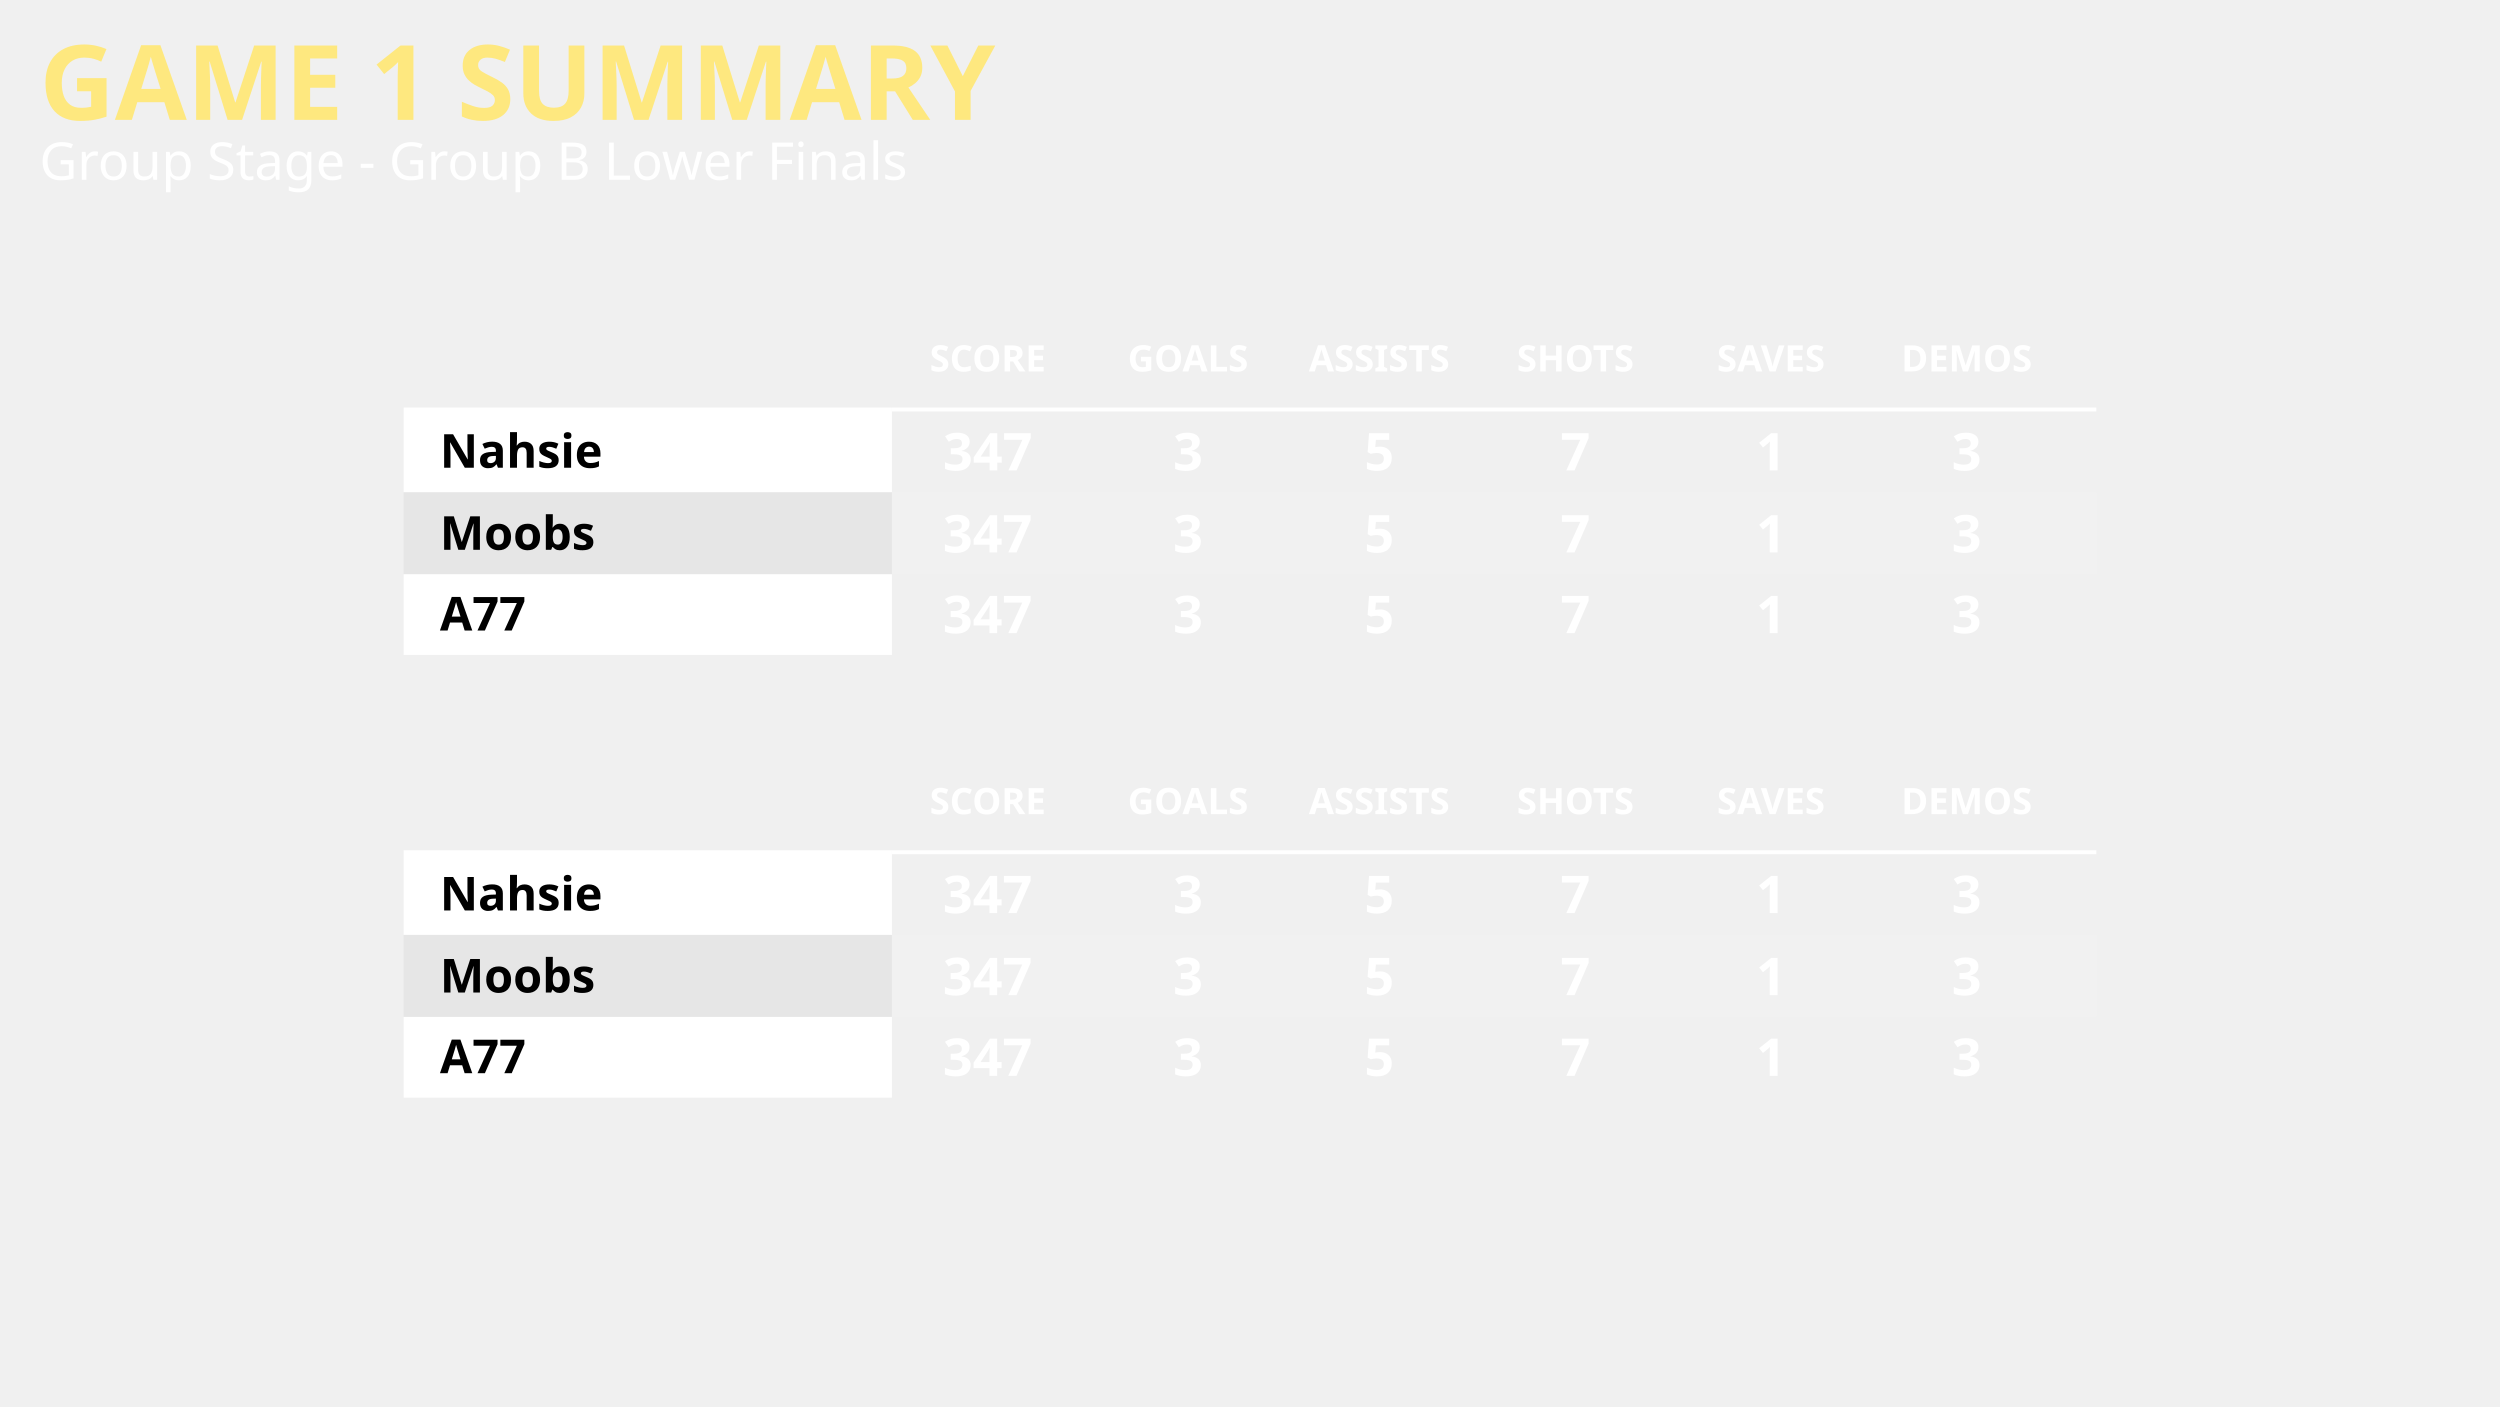
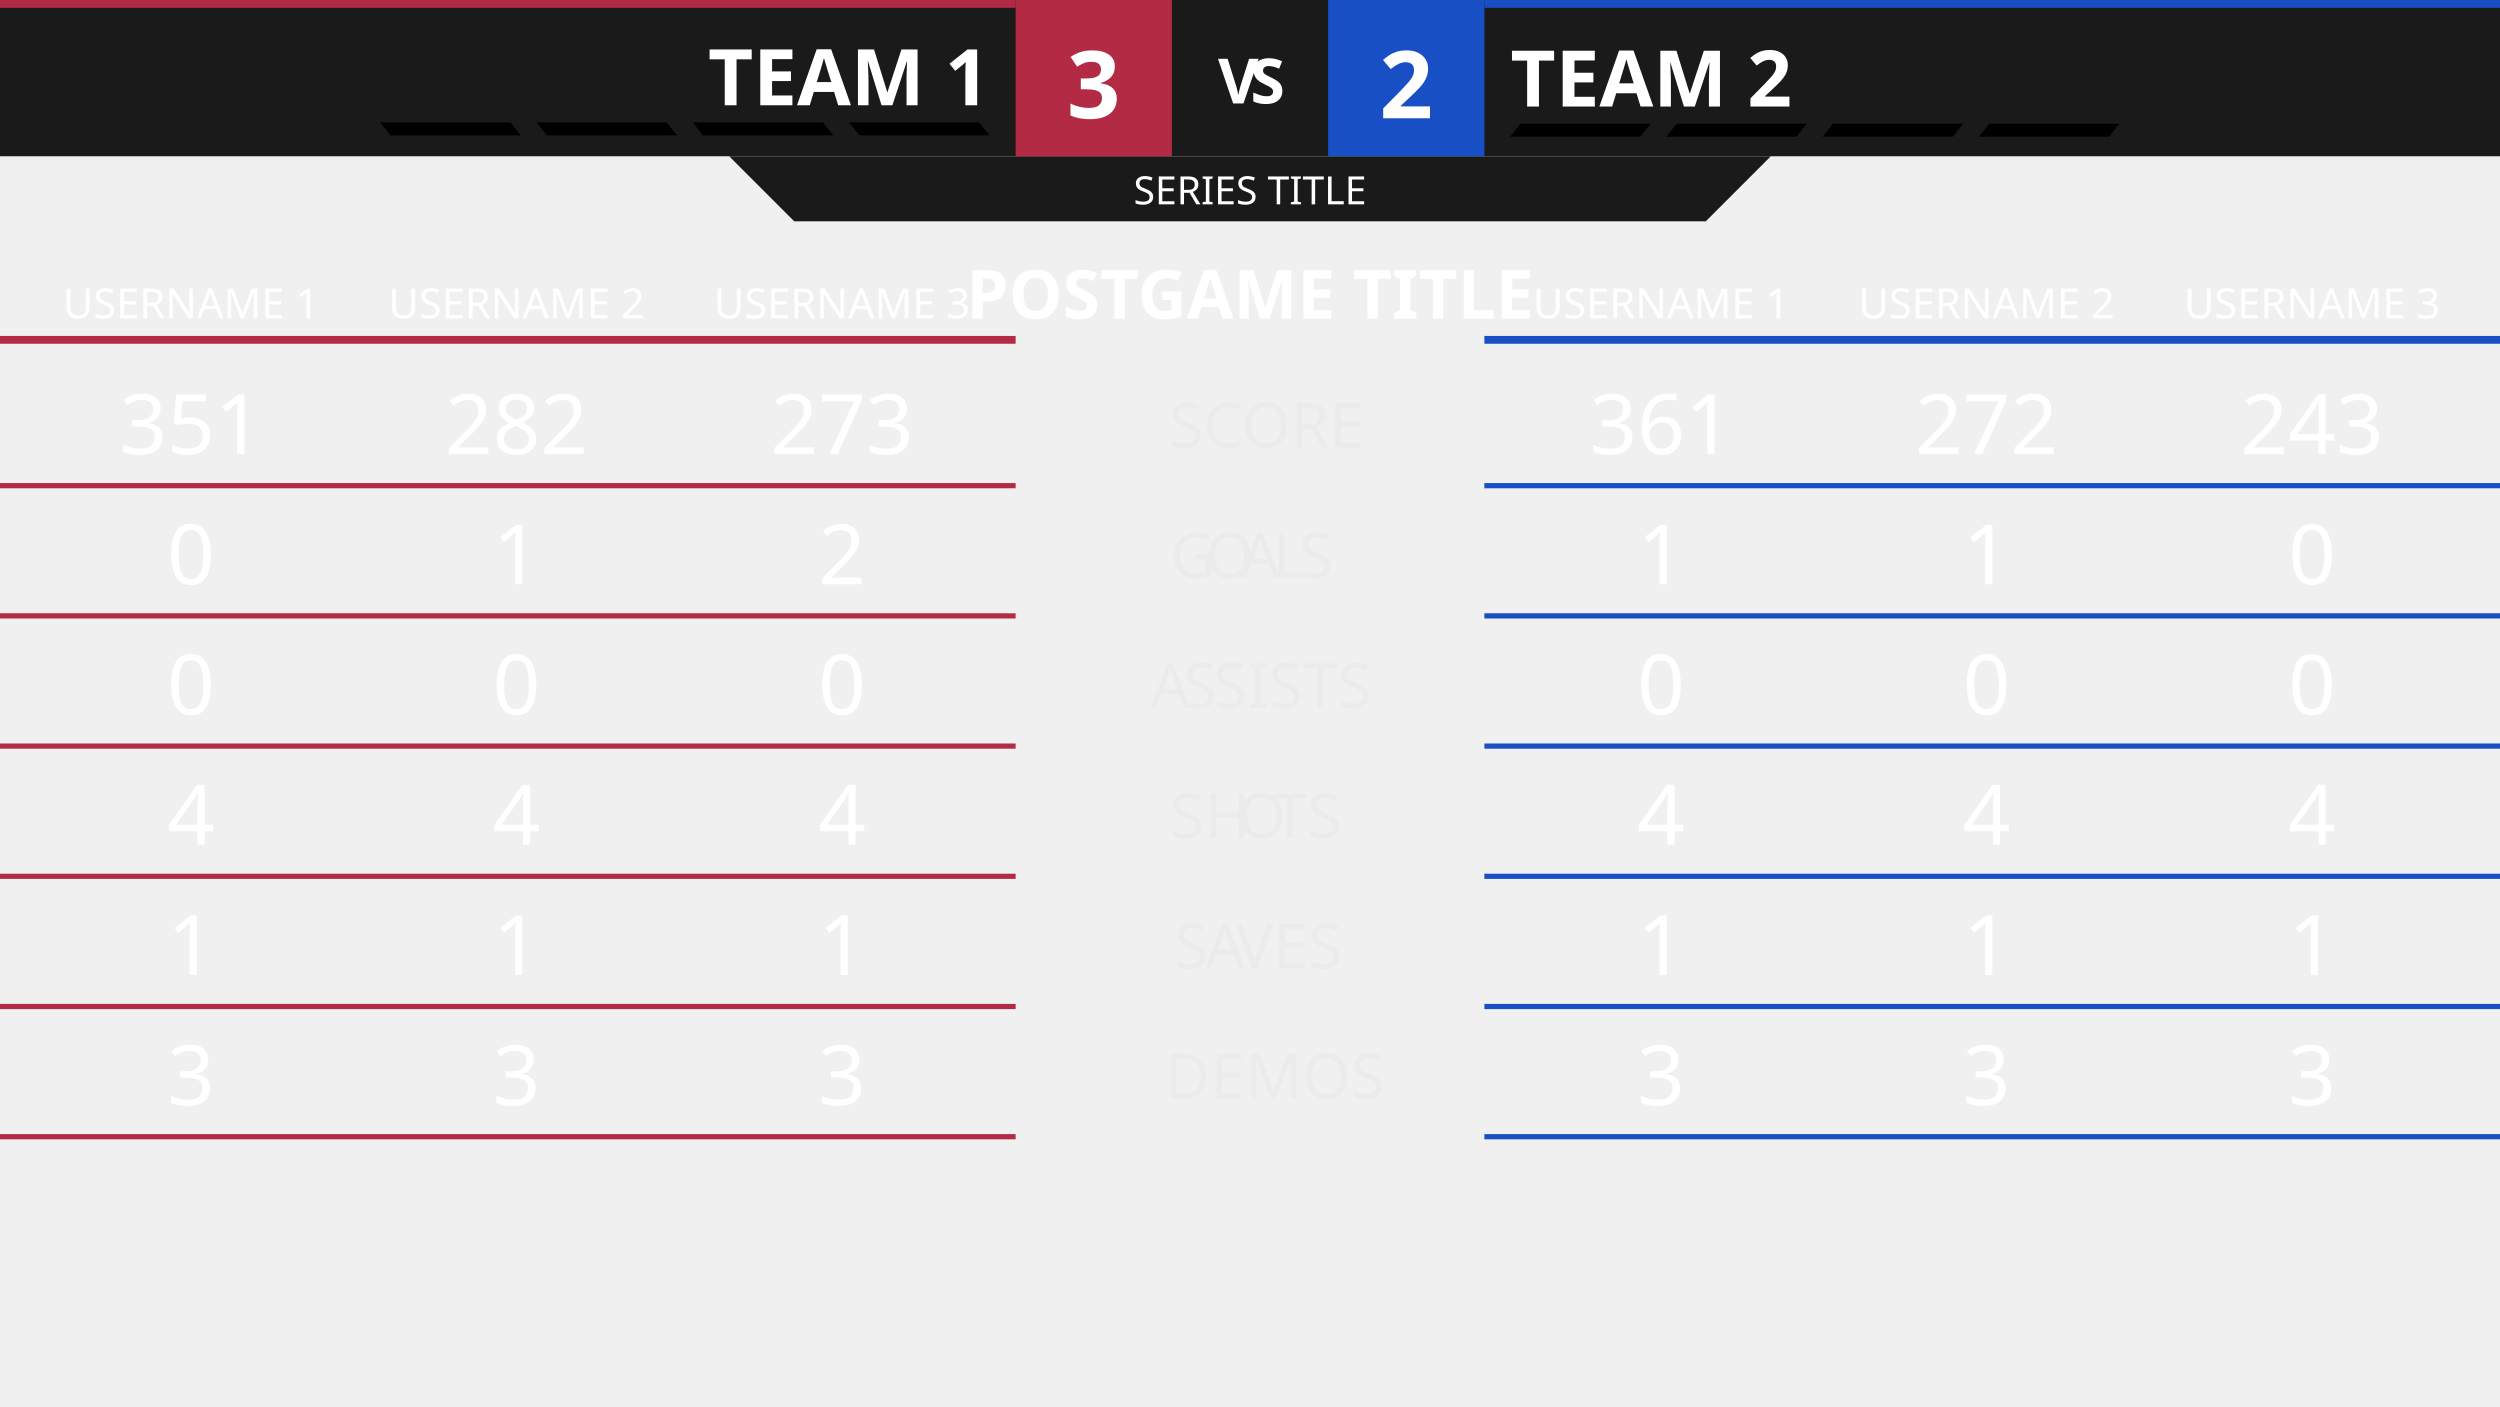
- <svg xmlns="http://www.w3.org/2000/svg" xmlns:xlink="http://www.w3.org/1999/xlink" id="Layer_2" data-name="Layer 2" viewBox="0 0 1920 1080">
+ <svg xmlns="http://www.w3.org/2000/svg" id="RL_Scoreboard" data-name="RL Scoreboard" viewBox="0 0 1920 1080">
  <defs>
    <style>
      .cls-1 {
+         letter-spacing: 0em;
+       }
+ 
+       .cls-2 {
+         letter-spacing: 0em;
+       }
+ 
+       .cls-3 {
+         fill: url(#linear-gradient-2);
+       }
+ 
+       .cls-4 {
+         letter-spacing: -.03em;
+       }
+ 
+       .cls-5 {
+         font-size: 72px;
+       }
+ 
+       .cls-5, .cls-6, .cls-7, .cls-8, .cls-9, .cls-10, .cls-11, .cls-12 {
+         fill: #fff;
+       }
+ 
+       .cls-5, .cls-8, .cls-9, .cls-11 {
+         font-family: Oswald-SemiBold, Oswald;
+         font-weight: 600;
+       }
+ 
+       .cls-6 {
+         font-size: 32px;
+       }
+ 
+       .cls-6, .cls-13, .cls-10, .cls-12 {
+         font-family: Oswald-Medium, Oswald;
+         font-weight: 500;
+       }
+ 
+       .cls-14 {
+         letter-spacing: 0em;
+       }
+ 
+       .cls-15 {
+         letter-spacing: -.03em;
+       }
+ 
+       .cls-16 {
+         letter-spacing: 0em;
+       }
+ 
+       .cls-8 {
+         font-size: 52px;
+       }
+ 
+       .cls-17 {
+         fill: url(#linear-gradient-3);
+       }
+ 
+       .cls-18 {
+         letter-spacing: -.04em;
+       }
+ 
+       .cls-19 {
+         letter-spacing: 0em;
+       }
+ 
+       .cls-20 {
+         fill: #184fc4;
+       }
+ 
+       .cls-21 {
+         letter-spacing: 0em;
+       }
+ 
+       .cls-22 {
+         letter-spacing: 0em;
+       }
+ 
+       .cls-23 {
+         letter-spacing: 0em;
+       }
+ 
+       .cls-24 {
+         letter-spacing: 0em;
+       }
+ 
+       .cls-25 {
+         letter-spacing: 0em;
+       }
+ 
+       .cls-13 {
+         fill: #ebebeb;
+       }
+ 
+       .cls-13, .cls-9 {
+         font-size: 48px;
+       }
+ 
+       .cls-26 {
+         fill: #b32a45;
+       }
+ 
+       .cls-27 {
+         letter-spacing: -.03em;
+       }
+ 
+       .cls-28 {
+         letter-spacing: 0em;
+       }
+ 
+       .cls-29 {
+         fill: #1a1a1a;
+       }
+ 
+       .cls-30 {
+         letter-spacing: -.04em;
+       }
+ 
+       .cls-31 {
+         letter-spacing: 0em;
+       }
+ 
+       .cls-32 {
+         letter-spacing: -.03em;
+       }
+ 
+       .cls-33 {
+         letter-spacing: -.03em;
+       }
+ 
+       .cls-10 {
+         font-size: 30px;
+       }
+ 
+       .cls-11 {
+         font-size: 60px;
+       }
+ 
+       .cls-12 {
+         font-size: 64px;
+       }
+ 
+       .cls-34 {
        fill: url(#linear-gradient);
      }
- 
-       .cls-1, .cls-2, .cls-3, .cls-4, .cls-5 {
-         stroke-width: 0px;
-       }
- 
-       .cls-6, .cls-7, .cls-8, .cls-3, .cls-5 {
-         fill: #fff;
-       }
- 
-       .cls-6, .cls-7, .cls-9, .cls-10 {
-         font-family: Industry-Bold, Industry;
-         font-weight: 700;
-       }
- 
-       .cls-6, .cls-8 {
-         font-size: 40px;
-       }
- 
-       .cls-11 {
-         letter-spacing: 0em;
-       }
- 
-       .cls-12 {
-         letter-spacing: 0em;
-       }
- 
-       .cls-13 {
-         letter-spacing: -.01em;
-       }
- 
-       .cls-14 {
-         letter-spacing: 0em;
-       }
- 
-       .cls-15 {
-         letter-spacing: -.01em;
-       }
- 
-       .cls-16 {
-         letter-spacing: -.02em;
-       }
- 
-       .cls-17 {
-         letter-spacing: -.08em;
-       }
- 
-       .cls-18 {
-         letter-spacing: -.02em;
-       }
- 
-       .cls-7 {
-         font-size: 28px;
-       }
- 
-       .cls-19 {
-         letter-spacing: 0em;
-       }
- 
-       .cls-20 {
-         letter-spacing: 0em;
-       }
- 
-       .cls-21 {
-         letter-spacing: 0em;
-       }
- 
-       .cls-22 {
-         letter-spacing: -.01em;
-       }
- 
-       .cls-8 {
-         filter: url(#drop-shadow-2);
-         font-family: Industry-Demi, Industry;
-         font-weight: 300;
-       }
- 
-       .cls-23 {
-         letter-spacing: -.02em;
-       }
- 
-       .cls-2 {
-         fill: url(#linear-gradient-2);
-       }
- 
-       .cls-24 {
-         letter-spacing: -.01em;
-       }
- 
-       .cls-25 {
-         letter-spacing: 0em;
-       }
- 
-       .cls-26 {
-         letter-spacing: -.01em;
-       }
- 
-       .cls-9 {
-         font-size: 36px;
-       }
- 
-       .cls-9, .cls-4 {
-         fill: #000;
-       }
- 
-       .cls-10 {
-         fill: #fee87f;
-         filter: url(#drop-shadow-1);
-         font-size: 80px;
-       }
- 
-       .cls-27 {
-         letter-spacing: 0em;
-       }
- 
-       .cls-28 {
-         letter-spacing: -.01em;
-       }
- 
-       .cls-4, .cls-5 {
-         opacity: .1;
-       }
    </style>
-     <LinearGradient id="linear-gradient" x1="1147.5" y1="238" x2="1147.5" y2="503" gradientUnits="userSpaceOnUse">
-       <stop offset="0" stop-color="#202020" />
-       <stop offset="1" stop-color="#121212" />
+     <LinearGradient id="linear-gradient" x1="545.51" y1="145" x2="1374.49" y2="145" gradientUnits="userSpaceOnUse">
+       <stop offset="0" stop-color="#fff" />
+       <stop offset=".13" stop-color="#b3b3b3" />
+       <stop offset=".25" stop-color="#f5f5f5" />
+       <stop offset=".41" stop-color="gray" />
+       <stop offset=".58" stop-color="#f5f5f5" />
+       <stop offset=".75" stop-color="#ababab" />
+       <stop offset="1" stop-color="#f2f2f2" />
    </LinearGradient>
-     <LinearGradient id="linear-gradient-2" y1="578" y2="843" xlink:href="#linear-gradient" />
-     <Filter id="drop-shadow-1" filterUnits="userSpaceOnUse">
-       <feOffset dx="3" dy="3" />
-       <feGaussianBlur result="blur" stdDeviation="0" />
-       <feFlood flood-color="#000" flood-opacity="1" />
-       <feComposite in2="blur" operator="in" />
-       <feComposite in="SourceGraphic" />
-     </Filter>
-     <Filter id="drop-shadow-2" filterUnits="userSpaceOnUse">
-       <feOffset dx="2" dy="2" />
-       <feGaussianBlur result="blur-2" stdDeviation="0" />
-       <feFlood flood-color="#000" flood-opacity="1" />
-       <feComposite in2="blur-2" operator="in" />
-       <feComposite in="SourceGraphic" />
-     </Filter>
+     <LinearGradient id="linear-gradient-2" x1="0" y1="60" x2="780" y2="60" gradientUnits="userSpaceOnUse">
+       <stop offset="0" stop-color="#b32a45" stop-opacity=".2" />
+       <stop offset="1" stop-color="#b32a45" stop-opacity=".6" />
+     </LinearGradient>
+     <LinearGradient id="linear-gradient-3" x1="1140" y1="60" x2="1920" y2="60" gradientUnits="userSpaceOnUse">
+       <stop offset="0" stop-color="#184fc4" stop-opacity=".6" />
+       <stop offset="1" stop-color="#184fc4" stop-opacity=".2" />
+     </LinearGradient>
  </defs>
-   <g id="RL_Scoreboard" data-name="RL Scoreboard">
-     <g id="Top_Team" data-name="Top Team">
-       <image id="team1Banner" data-name="Team Nameplate" transform="translate(310 237.99) scale(.16)" />
-       <g id="Backplate_Line" data-name="Backplate &amp;amp; Line">
-         <rect class="cls-1" x="685" y="238" width="925" height="265" />
-         <g id="Layer_66" data-name="Layer 66">
-           <rect class="cls-3" x="685" y="313" width="925" height="3" />
+   <g id="Descriptor_bar" data-name="Descriptor bar">
+     <polygon class="cls-29" points="1310 170 610 170 560 120 1360 120 1310 170" />
+     <path class="cls-34" d="M1360,120l-50,50h-700l-50-50h800M1374.49,114h-828.97l10.24,10.24,50,50,1.76,1.76h704.97l1.76-1.76,50-50,10.24-10.24h0Z" />
+   </g>
+   <text class="cls-10" transform="translate(960 156.93)" text-anchor="middle">SERIES TITLE</text>
+   <rect id="Backplate_Top_Bar" data-name="Backplate Top Bar" class="cls-29" y="0" width="1920" height="120" />
+   <g id="Left_Team" data-name="Left Team">
+     <g id="Top_Bar_Element" data-name="Top Bar Element">
+       <rect id="Team_Gradient" data-name="Team Gradient" class="cls-3" y="0" width="780" height="120" />
+       <rect class="cls-26" x="780" y="0" width="120" height="120" />
+       <rect class="cls-26" y="0" width="780" height="6" />
+       <text id="team1Score" class="cls-5" transform="translate(840 90.83)" text-anchor="middle">3</text>
+       <text id="team1Name" class="cls-11" transform="translate(760 80.83)" text-anchor="end">TEAM 1</text>
+       <image id="team1Logo" width="1695" height="1695" transform="translate(10 8) scale(.06)" />
+       <g id="SCORELINE_Bo7" data-name="SCORELINE Bo7">
+         <g id="box_4" data-name="box 4">
+           <polygon id="team1Bo7Box1" points="400 104 300 104 292 94 392 94 400 104" />
        </g>
-       </g>
-       <rect id="white_plate" data-name="white plate" class="cls-3" x="310" y="313" width="375" height="190" />
-       <rect id="white_graying" data-name="white graying" class="cls-4" x="310" y="378" width="375" height="63" />
-       <rect id="black_graying" data-name="black graying" class="cls-5" x="685" y="378" width="925" height="63" />
-       <g id="P3_Stats" data-name="P3 Stats">
-         <text class="cls-6" transform="translate(758.49 486.26)" id="team1P3Score" text-anchor="middle">347</text>
-         <text class="cls-6" transform="translate(912.41 486.26)" id="team1P3Goals" text-anchor="middle">3</text>
-         <text class="cls-6" transform="translate(1059.27 486.26)" id="team1P3Assists" text-anchor="middle">5</text>
-         <text class="cls-6" transform="translate(1209.93 486.26)" id="team1P3Shots" text-anchor="middle">7</text>
-         <text class="cls-6" transform="translate(1360.11 486.26)" id="team1P3Saves" text-anchor="middle">1</text>
-         <text class="cls-6" transform="translate(1510.41 486.26)" id="team1P3Demos" text-anchor="middle">3</text>
-       </g>
-       <g id="P2_Stats" data-name="P2 Stats">
-         <text class="cls-6" transform="translate(758.49 424.26)" id="team1P2Score" text-anchor="middle">347</text>
-         <text class="cls-6" transform="translate(912.41 424.26)" id="team1P2Goals" text-anchor="middle">3</text>
-         <text class="cls-6" transform="translate(1059.27 424.26)" id="team1P2Assists" text-anchor="middle">5</text>
-         <text class="cls-6" transform="translate(1209.93 424.26)" id="team1P2Shots" text-anchor="middle">7</text>
-         <text class="cls-6" transform="translate(1360.11 424.26)" id="team1P2Saves" text-anchor="middle">1</text>
-         <text class="cls-6" transform="translate(1510.41 424.26)" id="team1P2Demos" text-anchor="middle">3</text>
-       </g>
-       <g id="PMax_Stats" data-name="PMax Stats">
-         <text class="cls-6" transform="translate(758.59 361.26)" id="team1P1Score" text-anchor="middle">347</text>
-         <text class="cls-6" transform="translate(912.41 361.26)" id="team1P1Goals" text-anchor="middle">3</text>
-         <text class="cls-6" transform="translate(1059.27 361.26)" id="team1P1Assists" text-anchor="middle">5</text>
-         <text class="cls-6" transform="translate(1209.93 361.26)" id="team1P1Shots" text-anchor="middle">7</text>
-         <text class="cls-6" transform="translate(1360.11 361.26)" id="team1P1Saves" text-anchor="middle">1</text>
-         <text class="cls-6" transform="translate(1510.41 361.26)" id="team1P1Demos" text-anchor="middle">3</text>
-       </g>
-       <g id="Player_Names" data-name="Player Names">
-         <text class="cls-9" transform="translate(337.87 359.24)" id="team1P1Name">Nahsie</text>
-         <text class="cls-9" transform="translate(337.87 422.24)" id="team1P2Name">Moobs</text>
-         <text class="cls-9" transform="translate(337.87 484.24)" id="team1P3Name">A77</text>
-       </g>
-       <g id="Stat_Labels" data-name="Stat Labels">
-         <text class="cls-7" transform="translate(758.59 285.26)" text-anchor="middle">SCORE</text>
-         <text class="cls-7" transform="translate(912.41 285.26)" text-anchor="middle">GOALS</text>
-         <text class="cls-7" transform="translate(1059.27 285.26)" text-anchor="middle">ASSISTS</text>
-         <text class="cls-7" transform="translate(1209.93 285.26)" text-anchor="middle">SHOTS</text>
-         <text class="cls-7" transform="translate(1360.11 285.26)" text-anchor="middle">SAVES</text>
-         <text class="cls-7" transform="translate(1510.41 285.26)" text-anchor="middle">DEMOS</text>
-       </g>
-     </g>
-     <g id="Bot_Team" data-name="Bot Team">
-       <image id="team2Banner" data-name="Team Nameplate" transform="translate(310 577.99) scale(.16)" />
-       <g id="Backplate_Line_copy" data-name="Backplate &amp;amp; Line copy">
-         <rect class="cls-2" x="685" y="578" width="925" height="265" />
-         <g id="Layer_66_copy" data-name="Layer 66 copy">
-           <rect class="cls-3" x="685" y="653" width="925" height="3" />
+         <g id="box_3" data-name="box 3">
+           <polygon id="team1Bo7Box2" points="520 104 420 104 412 94 512 94 520 104" />
        </g>
-       </g>
-       <rect id="white_plate-2" data-name="white plate" class="cls-3" x="310" y="653" width="375" height="190" />
-       <rect id="white_graying-2" data-name="white graying" class="cls-4" x="310" y="718" width="375" height="63" />
-       <rect id="black_graying-2" data-name="black graying" class="cls-5" x="685" y="718" width="925" height="63" />
-       <g id="P3_Stats_copy" data-name="P3 Stats copy">
-         <text class="cls-6" transform="translate(758.49 826.26)" id="team2P1Score" text-anchor="middle">347</text>
-         <text class="cls-6" transform="translate(912.41 826.26)" id="team2P1Goals" text-anchor="middle">3</text>
-         <text class="cls-6" transform="translate(1059.27 826.26)" id="team2P1Assists" text-anchor="middle">5</text>
-         <text class="cls-6" transform="translate(1209.93 826.26)" id="team2P1Shots" text-anchor="middle">7</text>
-         <text class="cls-6" transform="translate(1360.11 826.26)" id="team2P1Saves" text-anchor="middle">1</text>
-         <text class="cls-6" transform="translate(1510.41 826.26)" id="team2P1Demos" text-anchor="middle">3</text>
-       </g>
-       <g id="P2_Stats_copy" data-name="P2 Stats copy">
-         <text class="cls-6" transform="translate(758.49 764.26)" id="team2P2Score" text-anchor="middle">347</text>
-         <text class="cls-6" transform="translate(912.41 764.26)" id="team2P2Goals" text-anchor="middle">3</text>
-         <text class="cls-6" transform="translate(1059.27 764.26)" id="team2P2Assists" text-anchor="middle">5</text>
-         <text class="cls-6" transform="translate(1209.93 764.26)" id="team2P2Shots" text-anchor="middle">7</text>
-         <text class="cls-6" transform="translate(1360.11 764.26)" id="team2P2Saves" text-anchor="middle">1</text>
-         <text class="cls-6" transform="translate(1510.41 764.26)" id="team2P2Demos" text-anchor="middle">3</text>
-       </g>
-       <g id="PMax_Stats_copy" data-name="PMax Stats copy">
-         <text class="cls-6" transform="translate(758.49 701.26)" id="team2P3Score" text-anchor="middle">347</text>
-         <text class="cls-6" transform="translate(912.41 701.26)" id="team2P3Goals" text-anchor="middle">3</text>
-         <text class="cls-6" transform="translate(1059.27 701.26)" id="team2P3Assists" text-anchor="middle">5</text>
-         <text class="cls-6" transform="translate(1209.93 701.26)" id="team2P3Shots" text-anchor="middle">7</text>
-         <text class="cls-6" transform="translate(1360.11 701.26)" id="team2P3Saves" text-anchor="middle">1</text>
-         <text class="cls-6" transform="translate(1510.41 701.26)" id="team2P3Demos" text-anchor="middle">3</text>
-       </g>
-       <g id="Player_Names_copy" data-name="Player Names copy">
-         <text class="cls-9" transform="translate(337.87 699.24)" id="team2P1Name">Nahsie</text>
-         <text class="cls-9" transform="translate(337.87 762.24)" id="team2P2Name">Moobs</text>
-         <text class="cls-9" transform="translate(337.87 824.24)" id="team2P3Name">A77</text>
-       </g>
-       <g id="Stat_Labels_copy" data-name="Stat Labels copy">
-         <text class="cls-7" transform="translate(758.59 625.26)" text-anchor="middle">SCORE</text>
-         <text class="cls-7" transform="translate(912.41 625.26)" text-anchor="middle">GOALS</text>
-         <text class="cls-7" transform="translate(1059.27 625.26)" text-anchor="middle">ASSISTS</text>
-         <text class="cls-7" transform="translate(1209.93 625.26)" text-anchor="middle">SHOTS</text>
-         <text class="cls-7" transform="translate(1360.11 625.26)" text-anchor="middle">SAVES</text>
-         <text class="cls-7" transform="translate(1510.41 625.26)" text-anchor="middle">DEMOS</text>
-       </g>
-     </g>
-     <text class="cls-10" transform="translate(30.31 92.08)" id="pgTitle">GAME 1 SUMMARY</text>
-     <text class="cls-8" transform="translate(30.31 138.08)" id="pgSeriesTitle">Group Stage - Group B Lower Finals</text>
+         <g id="box_2" data-name="box 2">
+           <polygon id="team1Bo7Box3" points="640 104 540 104 532 94 632 94 640 104" />
+         </g>
+         <g id="box_1" data-name="box 1">
+           <polygon id="team1Bo7Box4" points="760 104 660 104 652 94 752 94 760 104" />
+         </g>
+       </g>
+     </g>
+     <g id="LINES">
+       <rect id="player_line" data-name="player line" class="cls-26" y="258" width="780" height="6" />
+       <rect class="cls-26" y="371" width="780" height="4" />
+       <rect class="cls-26" y="471" width="780" height="4" />
+       <rect class="cls-26" y="571" width="780" height="4" />
+       <rect class="cls-26" y="671" width="780" height="4" />
+       <rect class="cls-26" y="771" width="780" height="4" />
+       <rect class="cls-26" y="871" width="780" height="4" />
+     </g>
+     <g id="Player_3_Info" data-name="Player 3 Info">
+       <text id="team1P3Name" class="cls-6" transform="translate(646.7 244.47)" text-anchor="middle">USERNAME 3</text>
+       <text id="team1P3Score" class="cls-12" transform="translate(646.7 348.73)" text-anchor="middle">273</text>
+       <text id="team1P3Goals" class="cls-12" transform="translate(646.7 448.73)" text-anchor="middle">2</text>
+       <text id="team1P3Assists" class="cls-12" transform="translate(646.7 548.73)" text-anchor="middle">0</text>
+       <text id="team1P3Shots" class="cls-12" transform="translate(646.7 648.73)" text-anchor="middle">4</text>
+       <text id="team1P3Saves" class="cls-12" transform="translate(646.7 748.73)" text-anchor="middle">1</text>
+       <text id="team1P3Demos" class="cls-12" transform="translate(646.7 848.73)" text-anchor="middle">3</text>
+     </g>
+     <g id="Player_2_Info" data-name="Player 2 Info">
+       <text id="team1P2Name" class="cls-6" transform="translate(396.7 244.47)" text-anchor="middle">USERNAME 2</text>
+       <text id="team1P2Score" class="cls-12" transform="translate(396.7 348.73)" text-anchor="middle">282</text>
+       <text id="team1P2Goals" class="cls-12" transform="translate(396.7 448.73)" text-anchor="middle">1</text>
+       <text id="team1P2Assists" class="cls-12" transform="translate(396.7 548.73)" text-anchor="middle">0</text>
+       <text id="team1P2Shots" class="cls-12" transform="translate(396.7 648.73)" text-anchor="middle">4</text>
+       <text id="team1P2Saves" class="cls-12" transform="translate(396.7 748.73)" text-anchor="middle">1</text>
+       <text id="team1P2Demos" class="cls-12" transform="translate(396.7 848.73)" text-anchor="middle">3</text>
+     </g>
+     <g id="Player_1_Info" data-name="Player 1 Info">
+       <text id="team1P1Name" class="cls-6" transform="translate(146.7 244.47)" text-anchor="middle">USERNAME 1</text>
+       <text id="team1P1Score" class="cls-12" transform="translate(146.7 348.73)" text-anchor="middle">351</text>
+       <text id="team1P1Goals" class="cls-12" transform="translate(146.7 448.73)" text-anchor="middle">0</text>
+       <text id="team1P1Assists" class="cls-12" transform="translate(146.7 548.73)" text-anchor="middle">0</text>
+       <text id="team1P1Shots" class="cls-12" transform="translate(146.7 648.73)" text-anchor="middle">4</text>
+       <text id="team1P1Saves" class="cls-12" transform="translate(146.7 748.73)" text-anchor="middle">1</text>
+       <text id="team1P1Demos" class="cls-12" transform="translate(146.7 848.73)" text-anchor="middle">3</text>
+     </g>
  </g>
+   <g id="Right_Team" data-name="Right Team">
+     <g id="Top_Bar_Element-2" data-name="Top Bar Element">
+       <rect id="Team_Gradient-2" data-name="Team Gradient" class="cls-17" x="1140" y="0" width="780" height="120" />
+       <rect class="cls-20" x="1020" y="0" width="120" height="120" />
+       <rect class="cls-20" x="1140" y="0" width="780" height="6" />
+       <text class="cls-9" transform="translate(935.45 79.44)">
+         <tspan class="cls-28" x="0" y="0">V</tspan>
+         <tspan x="24.86" y="0">S</tspan>
+       </text>
+       <text id="team2Score" class="cls-5" transform="translate(1080 90.83)" text-anchor="middle">2</text>
+       <text id="team2Name" class="cls-11" transform="translate(1160 81.83)">TEAM 2</text>
+       <image id="team2Logo" width="1080" height="1080" transform="translate(1800 8) scale(.1)" />
+       <g id="box_4-2" data-name="box 4">
+         <polygon id="team2Bo7Box4" points="1519.74 105 1619.74 105 1627.74 95 1527.74 95 1519.74 105" />
+       </g>
+       <g id="box_3-3" data-name="box 3">
+         <polygon id="team2Bo7Box3" points="1399.74 105 1499.74 105 1507.74 95 1407.74 95 1399.74 105" />
+       </g>
+       <g id="box_2-3" data-name="box 2">
+         <polygon id="team2Bo7Box2" points="1279.74 105 1379.74 105 1387.74 95 1287.74 95 1279.74 105" />
+       </g>
+       <g id="box_1-3" data-name="box 1">
+         <polygon id="team2Bo7Box1" points="1159.74 105 1259.74 105 1267.74 95 1167.74 95 1159.74 105" />
+       </g>
+     </g>
+     <g id="LINES_copy" data-name="LINES copy">
+       <rect id="player_line-2" data-name="player line" class="cls-20" x="1140" y="258" width="780" height="6" />
+       <rect class="cls-20" x="1140" y="371" width="780" height="4" />
+       <rect class="cls-20" x="1140" y="471" width="780" height="4" />
+       <rect class="cls-20" x="1140" y="571" width="780" height="4" />
+       <rect class="cls-20" x="1140" y="671" width="780" height="4" />
+       <rect class="cls-20" x="1140" y="771" width="780" height="4" />
+       <rect class="cls-20" x="1140" y="871" width="780" height="4" />
+     </g>
+     <g id="Player_3_Info-2" data-name="Player 3 Info">
+       <text id="team2P3Name" class="cls-6" transform="translate(1775.7 244.47)" text-anchor="middle">USERNAME 3</text>
+       <text id="team2P3Score" class="cls-12" transform="translate(1775.7 348.73)" text-anchor="middle">243</text>
+       <text id="team2P3Goals" class="cls-12" transform="translate(1775.7 448.73)" text-anchor="middle">0</text>
+       <text id="team2P3Assists" class="cls-12" transform="translate(1775.7 548.73)" text-anchor="middle">0</text>
+       <text id="team2P3Shots" class="cls-12" transform="translate(1775.7 648.73)" text-anchor="middle">4</text>
+       <text id="team2P3Saves" class="cls-12" transform="translate(1775.7 748.73)" text-anchor="middle">1</text>
+       <text id="team2P3Demos" class="cls-12" transform="translate(1775.7 848.73)" text-anchor="middle">3</text>
+     </g>
+     <g id="Player_2_Info-2" data-name="Player 2 Info">
+       <text id="team2P2Name" class="cls-6" transform="translate(1525.7 244.47)" text-anchor="middle">USERNAME 2</text>
+       <text id="team2P2Score" class="cls-12" transform="translate(1525.7 348.73)" text-anchor="middle">272</text>
+       <text id="team2P2Goals" class="cls-12" transform="translate(1525.7 448.73)" text-anchor="middle">1</text>
+       <text id="team2P2Assists" class="cls-12" transform="translate(1525.7 548.73)" text-anchor="middle">0</text>
+       <text id="team2P2Shots" class="cls-12" transform="translate(1525.7 648.73)" text-anchor="middle">4</text>
+       <text id="team2P2Saves" class="cls-12" transform="translate(1525.7 748.73)" text-anchor="middle">1</text>
+       <text id="team2P2Demos" class="cls-12" transform="translate(1525.7 848.73)" text-anchor="middle">3</text>
+     </g>
+     <g id="Player_1_Info-2" data-name="Player 1 Info">
+       <text id="team2P1Name" class="cls-6" transform="translate(1275.7 244.47)" text-anchor="middle">USERNAME 1</text>
+       <text id="team2P1Score" class="cls-12" transform="translate(1275.7 348.73)" text-anchor="middle">361</text>
+       <text id="team2P1Goals" class="cls-12" transform="translate(1275.7 448.73)" text-anchor="middle">1</text>
+       <text id="team2P1Assists" class="cls-12" transform="translate(1275.7 548.73)" text-anchor="middle">0</text>
+       <text id="team2P1Shots" class="cls-12" transform="translate(1275.7 648.73)" text-anchor="middle">4</text>
+       <text id="team2P1Saves" class="cls-12" transform="translate(1275.7 748.73)" text-anchor="middle">1</text>
+       <text id="team2P1Demos" class="cls-12" transform="translate(1275.7 848.73)" text-anchor="middle">3</text>
+     </g>
+   </g>
+   <g id="Stat_Labels" data-name="Stat Labels">
+     <text class="cls-13" transform="translate(897.94 343.73)">
+       <tspan x="0" y="0">SCORE</tspan>
+     </text>
+     <text class="cls-13" transform="translate(898.82 443.73)">
+       <tspan x="0" y="0">G</tspan>
+       <tspan class="cls-1" x="26.83" y="0">O</tspan>
+       <tspan class="cls-25" x="53.57" y="0">A</tspan>
+       <tspan class="cls-23" x="78.62" y="0">L</tspan>
+       <tspan class="cls-2" x="98.64" y="0">S</tspan>
+     </text>
+     <text class="cls-13" transform="translate(883.44 543.73)">
+       <tspan class="cls-23" x="0" y="0">A</tspan>
+       <tspan class="cls-21" x="24.86" y="0">S</tspan>
+       <tspan x="48.19" y="0">SISTS</tspan>
+     </text>
+     <text class="cls-13" transform="translate(898.51 643.73)">
+       <tspan x="0" y="0">SH</tspan>
+       <tspan class="cls-23" x="51.84" y="0">O</tspan>
+       <tspan x="78.67" y="0">TS</tspan>
+     </text>
+     <text class="cls-13" transform="translate(901.92 743.73)">
+       <tspan class="cls-23" x="0" y="0">S</tspan>
+       <tspan class="cls-27" x="23.52" y="0">A</tspan>
+       <tspan x="47.13" y="0">VES</tspan>
+     </text>
+     <text class="cls-13" transform="translate(894.6 843.73)">
+       <tspan x="0" y="0">DEMOS</tspan>
+     </text>
+   </g>
+   <text id="pgSeriesTitle" class="cls-8" transform="translate(960 244.73)" text-anchor="middle">POSTGAME TITLE</text>
</svg>
